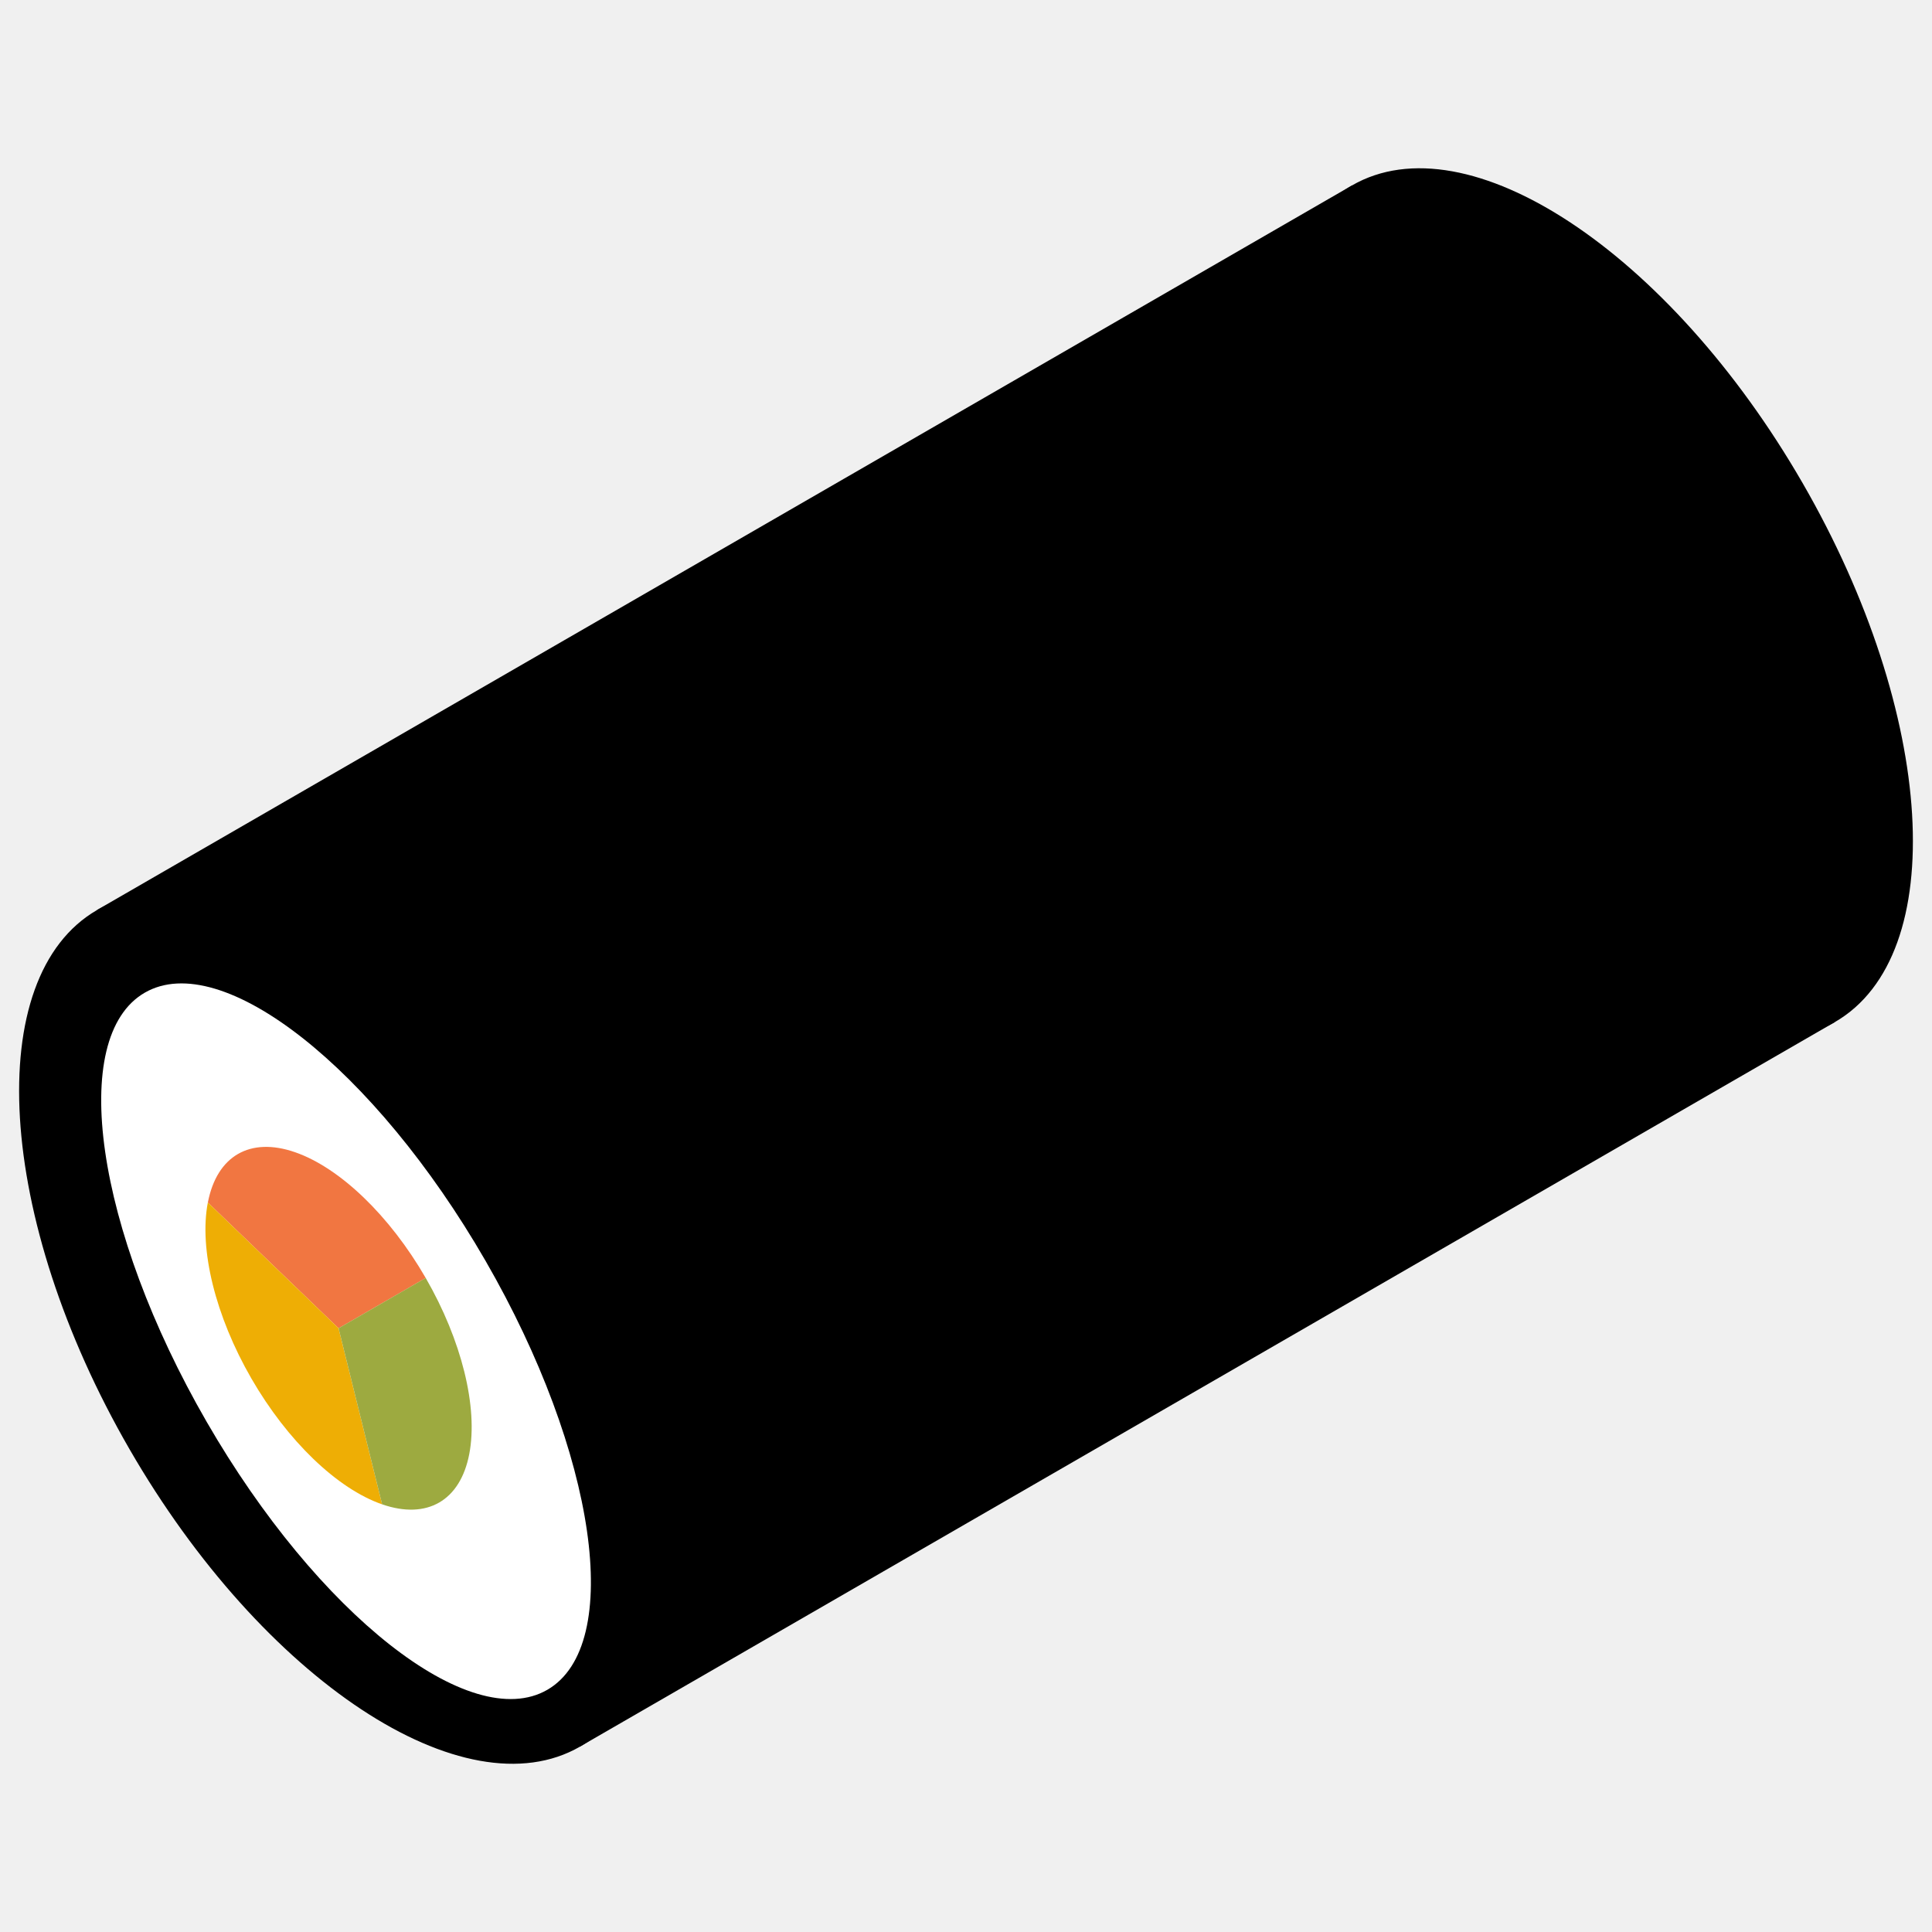
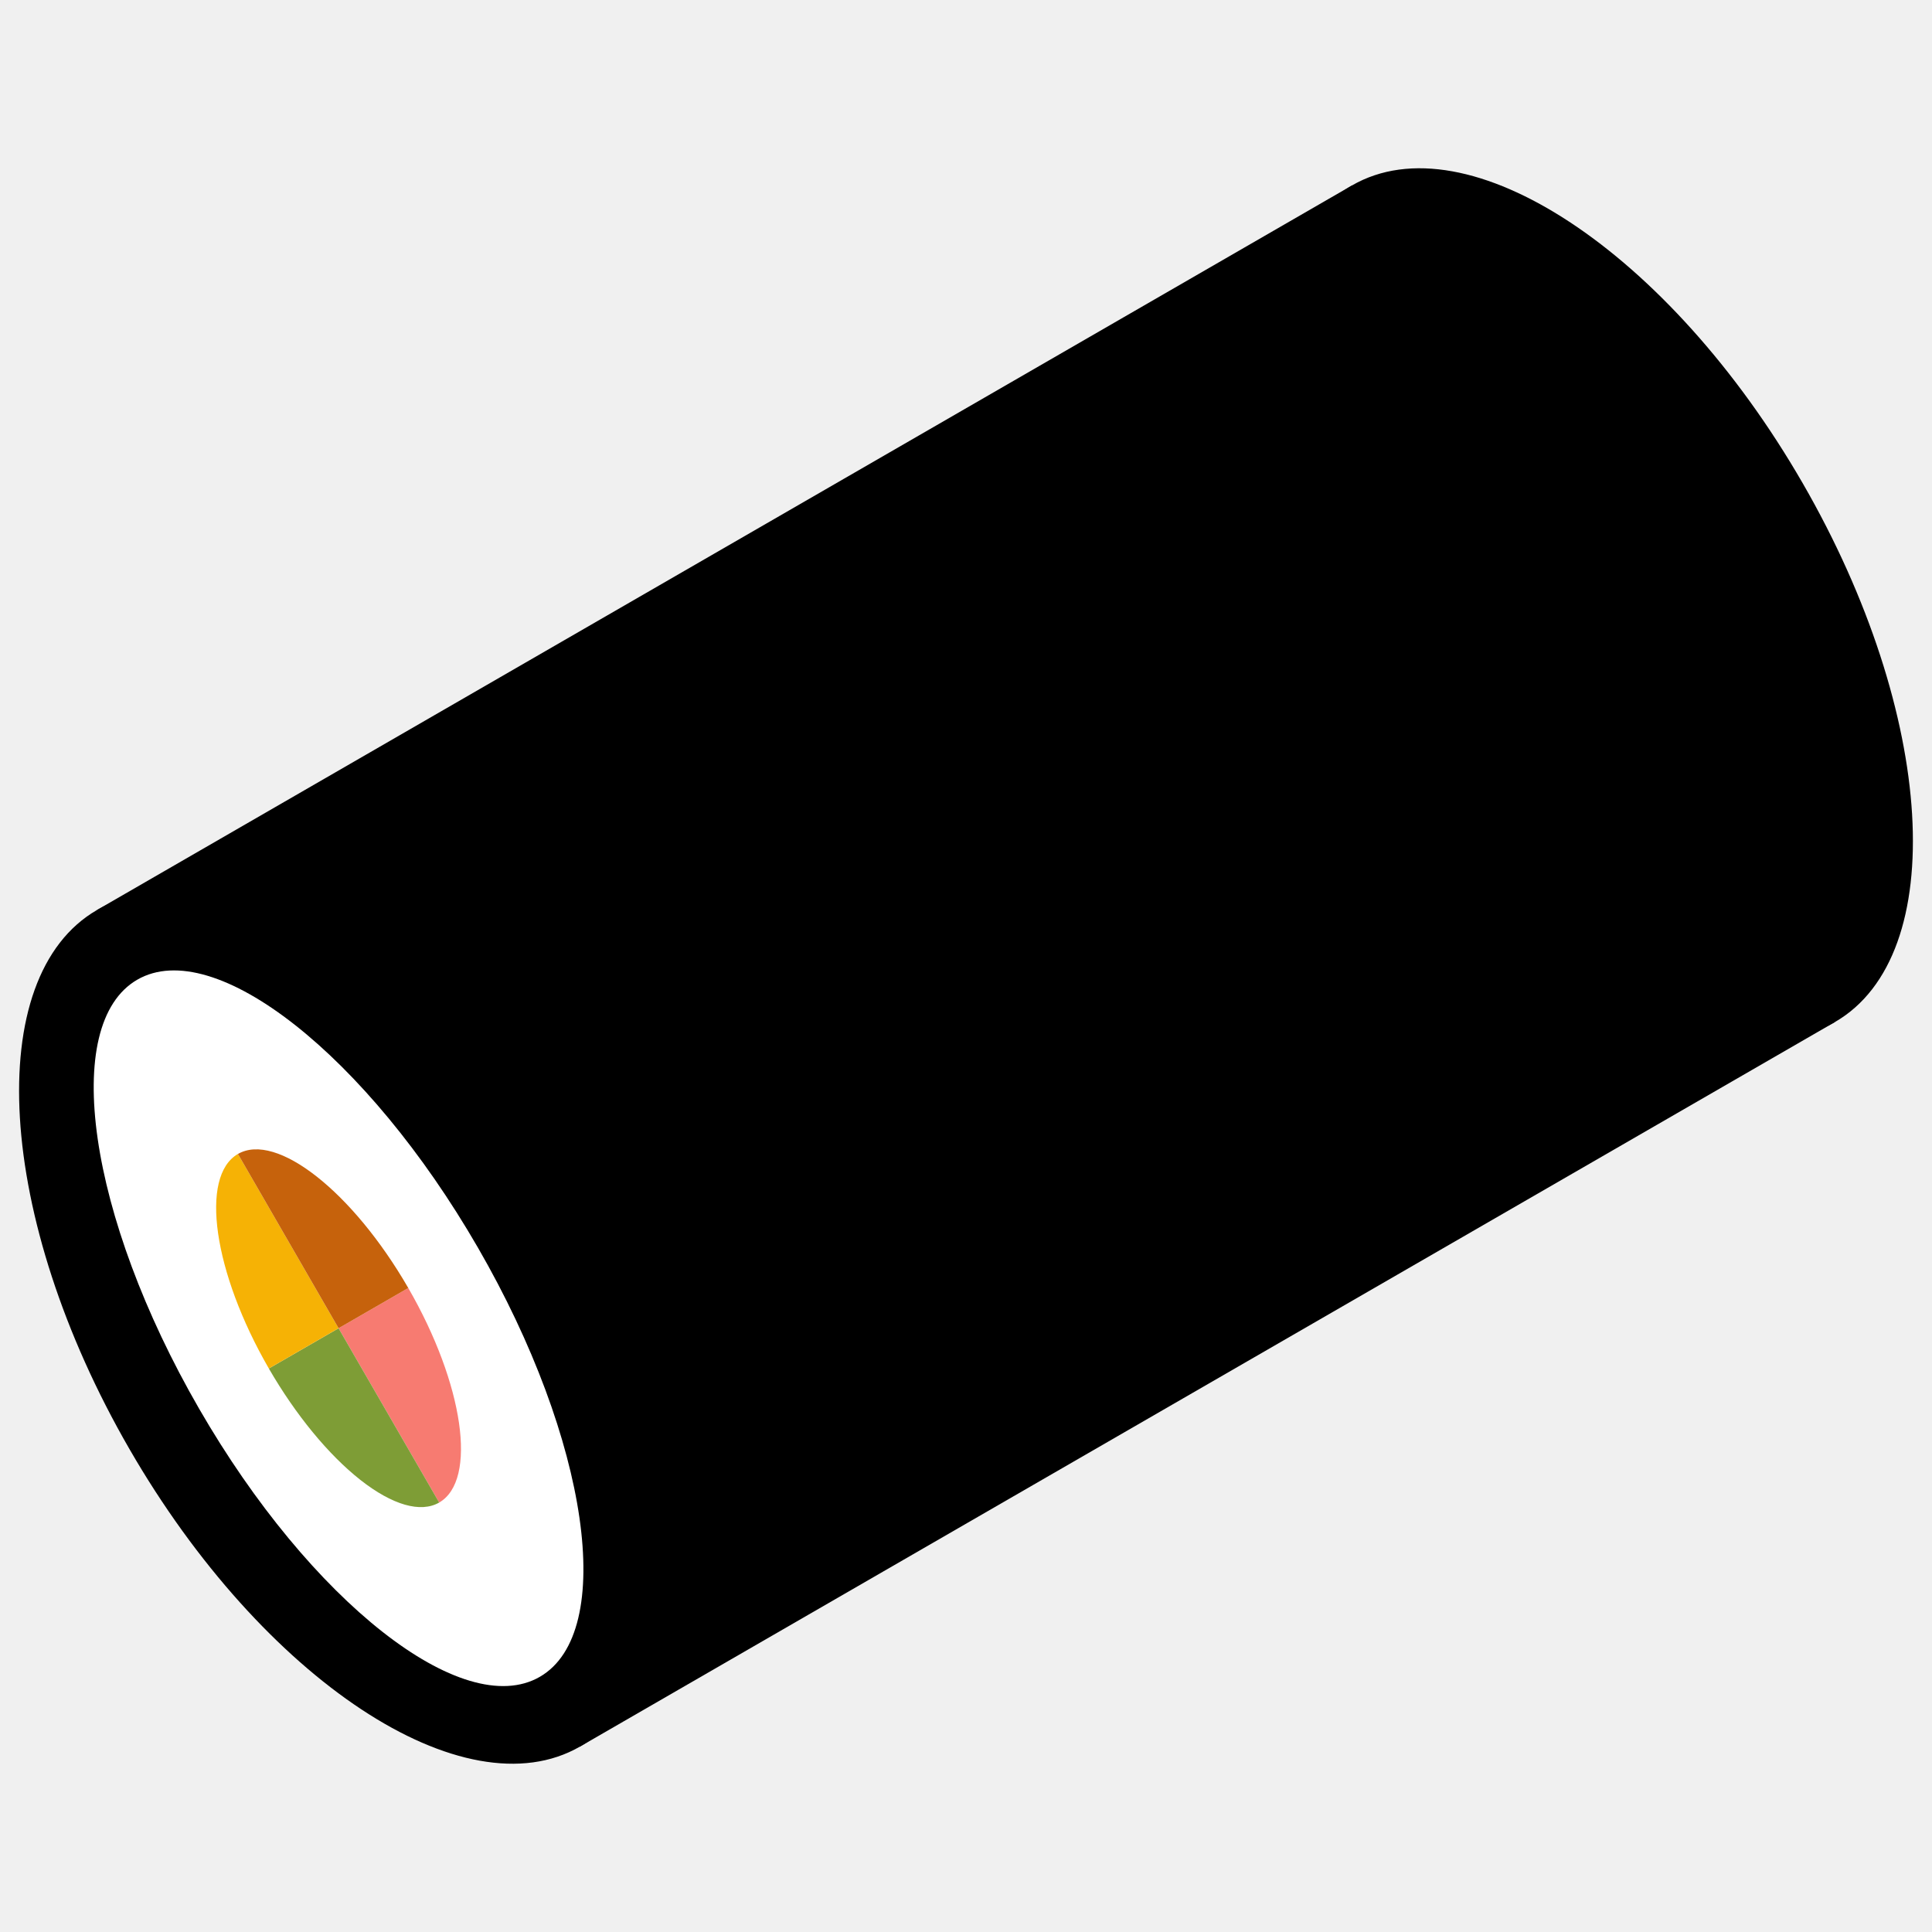
- <svg xmlns="http://www.w3.org/2000/svg" version="1.1" width="48" height="48" id="svg2">
+ <svg xmlns="http://www.w3.org/2000/svg" version="1.1" id="svg2" viewBox="0 0 48 48" height="48" width="48">
  <defs id="defs4" />
-   <g transform="matrix(0.8660254,-0.5,0.5,0.8660254,-8.784846,15.21545)" id="g3930">
-     <path d="m 48,24 a 6,12 0 0 1 -12,0 6,12 0 1 1 12,0 z" id="path3755-6" style="fill:#000000;fill-opacity:1;stroke:none" />
-     <path d="m 6,12 36,0 0,24 -36,0 z" id="rect3775" style="fill:#000000;fill-opacity:1;stroke:none" />
-     <path d="M 12,24.004 A 6,12 0 0 1 2.7501618e-7,24.004 6,12 0 1 1 12,24.004 z" id="path3755" style="fill:#000000;fill-opacity:1;stroke:none" />
-     <path d="m -4.678,25.525 a 4.678,9.661 0 1 1 -9.356,0 4.678,9.661 0 1 1 9.356,0 z" transform="matrix(0.8550725,0,0,1.035088,14,-2.04817)" id="path3131" style="fill:#ffffff;fill-opacity:1;stroke:none" />
-     <path d="m 4.75,19.671 a 2.5,5 0 0 1 3.75,4.33 l -2.5,0 z" id="path3795" style="fill:#f17641;fill-opacity:1;stroke:none" />
-     <path d="m 4.75,28.33 a 2.5,5 0 0 1 0,-8.66 l 1.25,4.33 z" id="path3795-4" style="fill:#eeae05;fill-opacity:1;stroke:none" />
-     <path d="m 8.5,24 a 2.5,5 0 0 1 -3.75,4.33 l 1.25,-4.33 z" id="path3795-7" style="fill:#9daa40;fill-opacity:1;stroke:none" />
+   <g transform="translate(0,-1004.362)" id="layer1">
+     <g transform="matrix(0.8660254,-0.5,0.5,0.8660254,-516.9657,139.3821)" id="g4192">
+       <path style="fill:#000000;fill-opacity:1;stroke:none;stroke-width:4;stroke-miterlimit:4;stroke-dasharray:none;stroke-opacity:1" d="m 48,1040.362 a 6,12 0 0 1 -6,12 6,12 0 0 1 -6,-12 6,12 0 0 1 6,-12 6,12 0 0 1 6,12 z" id="path4136-1" />
+       <path style="fill:#000000;fill-opacity:1;stroke:none;stroke-width:4;stroke-miterlimit:4;stroke-dasharray:none;stroke-opacity:1" d="m 6,1028.362 36,0 0,24 -36,0 z" id="rect4153" />
+       <path style="fill:#000000;fill-opacity:1;stroke:none;stroke-width:4;stroke-miterlimit:4;stroke-dasharray:none;stroke-opacity:1" d="m 12,1040.362 a 6,12 0 0 1 -6,12 6,12 0 0 1 -6,-12 6,12 0 0 1 6,-12 6,12 0 0 1 6,12 z" id="path4136" />
+       <path style="fill:#ffffff;fill-opacity:1;stroke:none;stroke-width:4;stroke-miterlimit:4;stroke-dasharray:none;stroke-opacity:1" d="m 10,1040.362 a 4,10 0 0 1 -4,10 4,10 0 0 1 -4,-10 4,10 0 0 1 4,-10 4,10 0 0 1 4,10 z" id="path4155" />
+       <path style="fill:#f77b71;fill-opacity:1;stroke:none;stroke-width:4;stroke-miterlimit:4;stroke-dasharray:none;stroke-opacity:1" d="m 8,1040.362 a 2,5 0 0 1 -2,5 l -1e-7,-5 z" id="path4157" />
+       <path style="fill:#7e9d36;fill-opacity:1;stroke:none;stroke-width:4;stroke-miterlimit:4;stroke-dasharray:none;stroke-opacity:1" d="M 6,1045.362 A 2,5 0 0 1 4.586,1043.898 2,5 0 0 1 4,1040.362 l 2,0 z" id="path4159" />
+       <path style="fill:#f6b205;fill-opacity:1;stroke:none;stroke-width:4;stroke-miterlimit:4;stroke-dasharray:none;stroke-opacity:1" d="m 4,1040.362 a 2,5 0 0 1 2,-5 l 0,5 z" id="path4161" />
+       <path style="fill:#c6620c;fill-opacity:1;stroke:none;stroke-width:4;stroke-miterlimit:4;stroke-dasharray:none;stroke-opacity:1" d="m 6,1035.362 a 2,5 0 0 1 2,5 l -2,0 z" id="path4163" />
+     </g>
  </g>
</svg>
